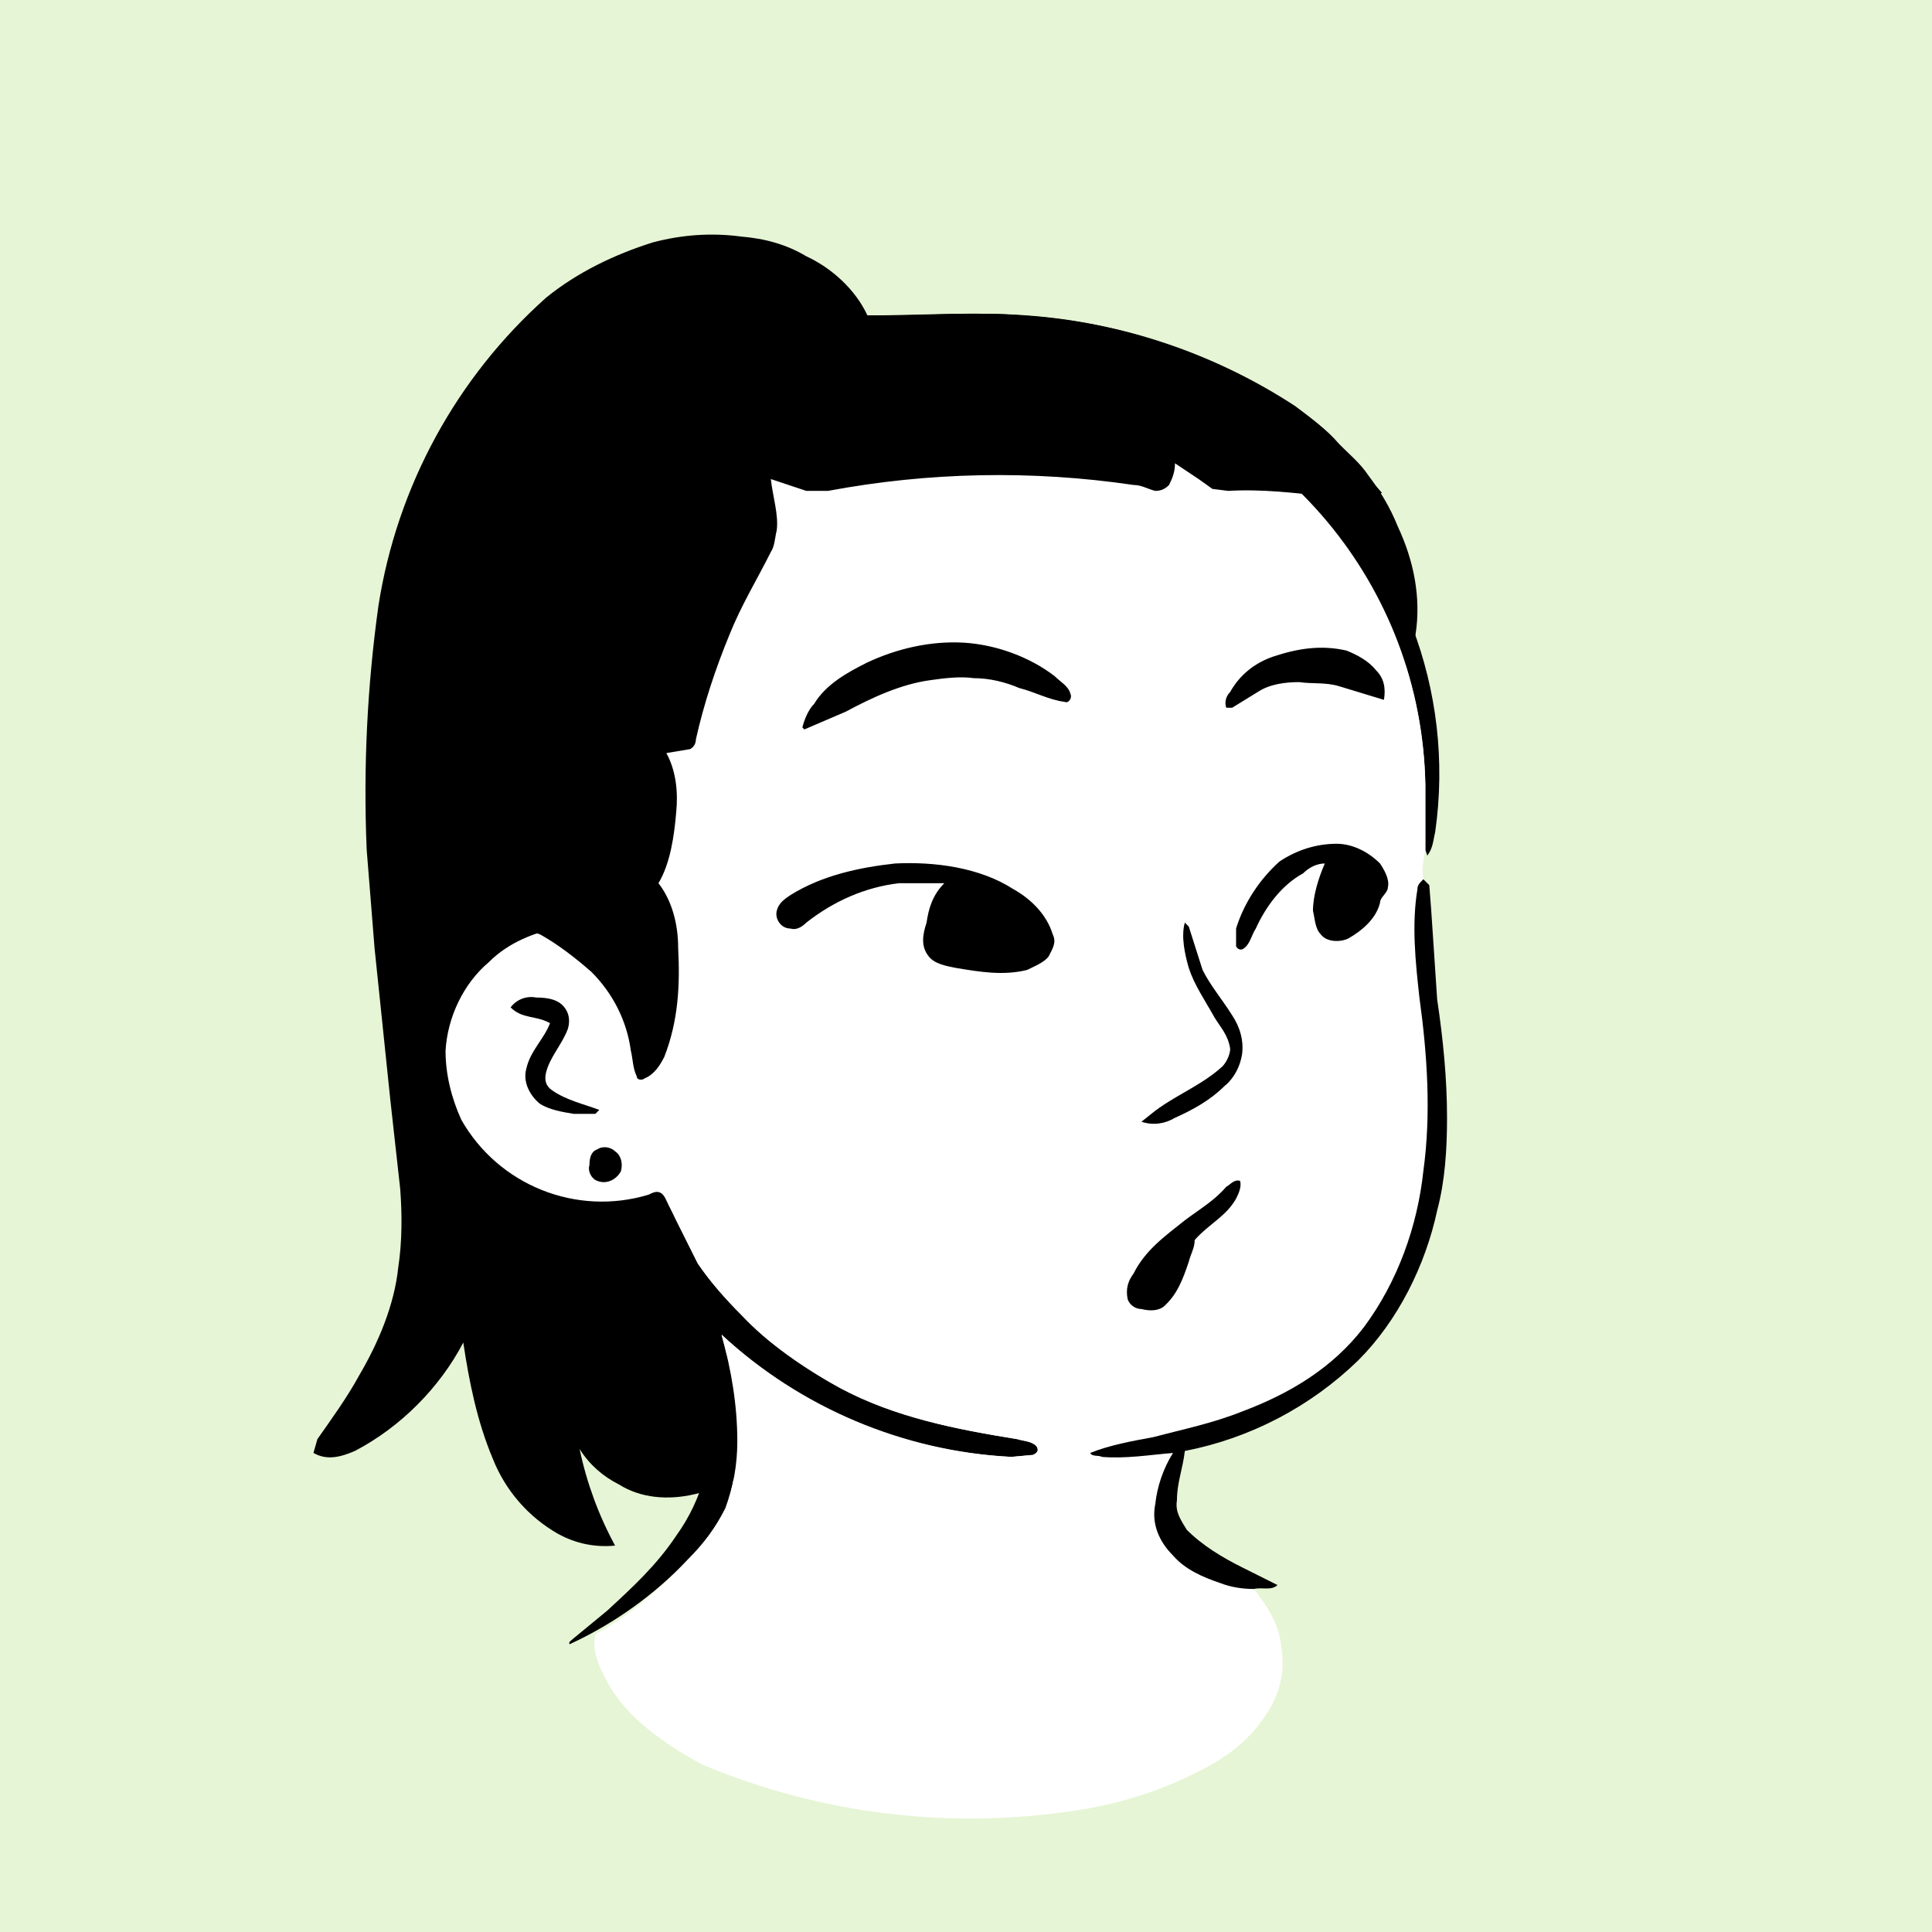
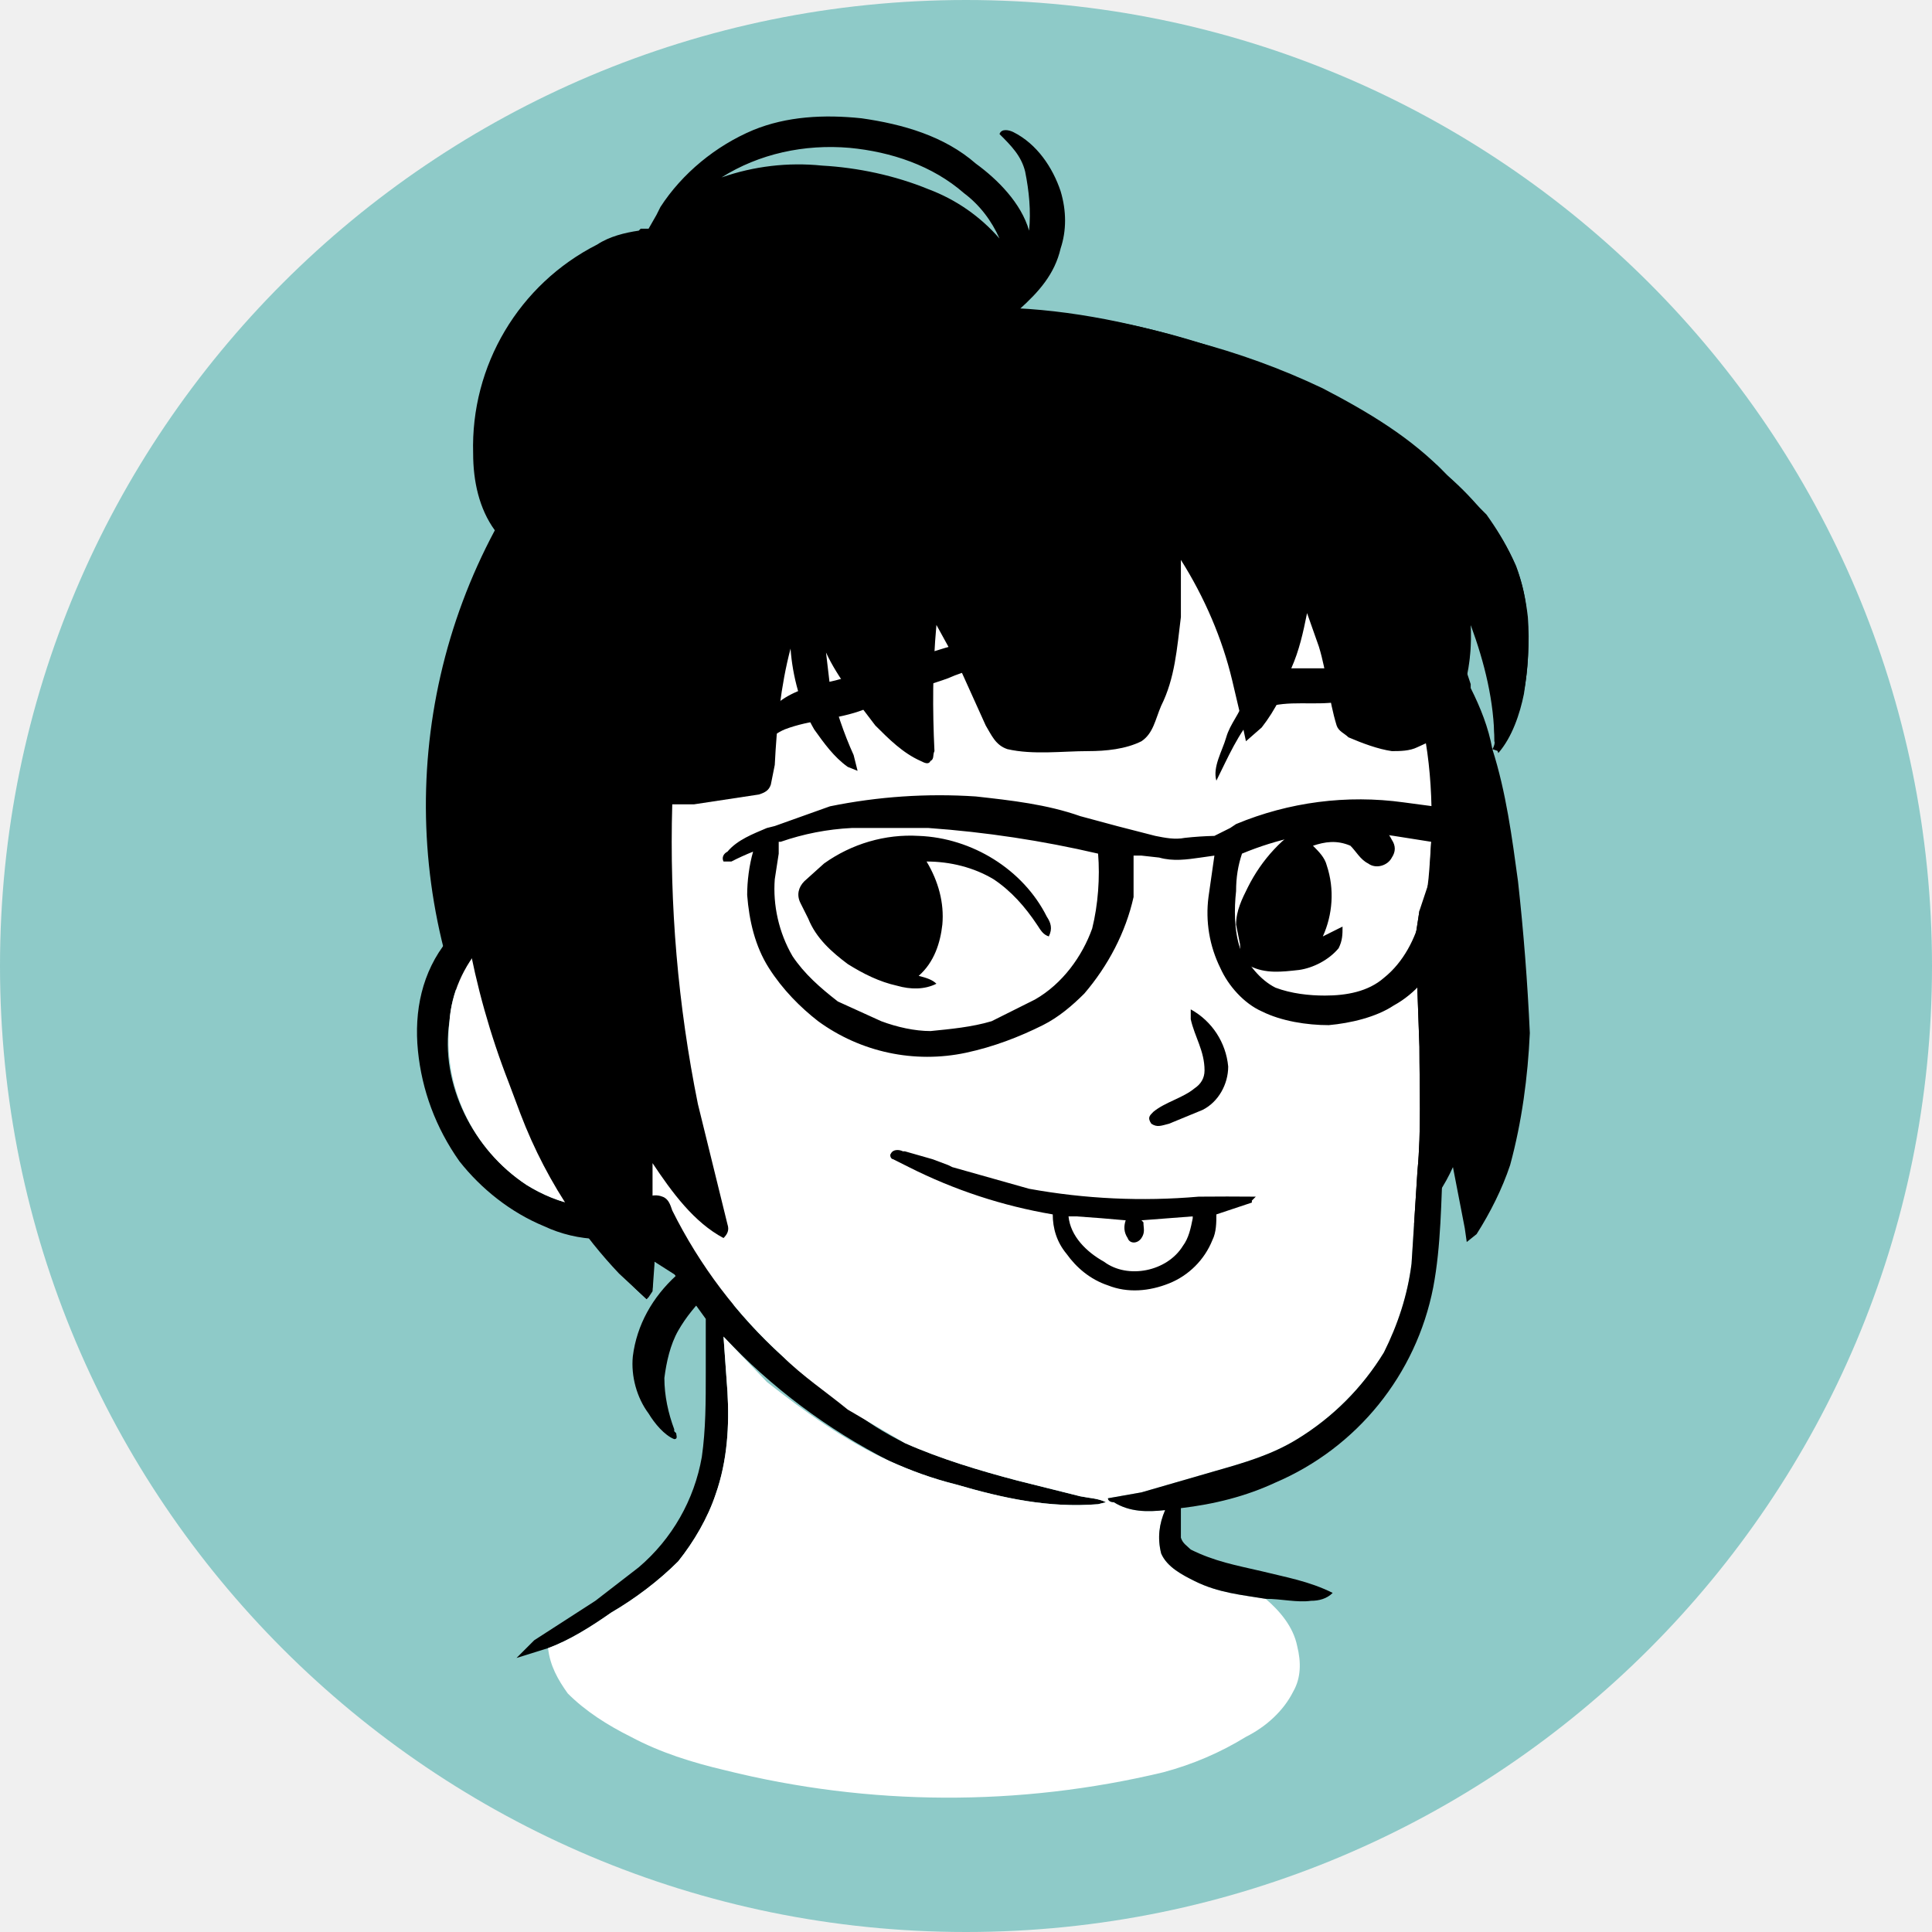
<svg xmlns="http://www.w3.org/2000/svg" viewBox="0 0 980 980" fill="none" shape-rendering="auto">
  <mask id="viewboxMask">
-     <rect width="980" height="980" rx="0" ry="0" x="0" y="0" fill="#fff" />
+     <rect width="980" height="980" rx="490" ry="490" x="0" y="0" fill="#fff" />
  </mask>
  <g mask="url(#viewboxMask)">
    <rect fill="url(#backgroundLinear)" width="980" height="980" x="0" y="0" />
    <defs>
-       <linearGradient id="backgroundLinear" gradientTransform="rotate(208 0.5 0.5)">
-         <stop stop-color="#e6f5d5" />
-         <stop offset="1" stop-color="#e6f5d5" />
+       <linearGradient id="backgroundLinear" gradientTransform="rotate(43 0.5 0.5)">
+         <stop stop-color="#8ecac8" />
+         <stop offset="1" stop-color="#8ecac8" />
      </linearGradient>
    </defs>
    <g transform="translate(10 -60)">
-       <path d="M366 180c12 1 23 4 33 10 13 6 25 17 31 30 27 0 54-2 81 0a287 287 0 0 1 136 46c8 6 16 12 22 19 5 5 11 10 15 16 6 8 11 16 15 26 8 17 12 36 9 55-2 11-6 22-13 30-3 4-9 5-12 1-7-8-13-19-19-28-14-26-27-51-42-76l-16-1c-3 0-5-2-8-5l-11-8c-1 4-2 8-5 11-1 2-4 3-6 3-4-1-7-3-11-3a344 344 0 0 0-103-4 550 550 0 0 0-63 7l-18-6c1 8 4 17 3 26-1 4 0 7-2 10l-13 23-11 24c-6 16-11 32-14 48-1 2-2 5-4 6l-12 2c5 8 5 18 5 28-1 13-2 27-9 38 7 10 10 21 10 33 2 19 0 39-8 56l-7 10c2 23 6 47 13 70 7 24 17 48 27 71l17 36c1 3 3 7 1 10-2 6-6 10-11 14-7 5-15 8-24 10-13 3-27 2-38-5-8-4-15-10-20-18a180 180 0 0 0 18 49c-10 1-20-1-29-6a76 76 0 0 1-33-38c-8-19-12-39-15-59-12 23-32 43-55 55-7 3-14 5-21 1l2-7c7-10 15-21 21-32 10-17 18-36 20-55 2-13 2-27 1-40l-5-45-8-77-4-50a685 685 0 0 1 6-124 264 264 0 0 1 85-156c16-13 35-22 54-28 15-4 30-5 45-3Z" fill="#000000" />
-       <path d="M486 236c57-2 115 18 159 56a209 209 0 0 1 73 190c-1 4-1 8-4 12l-1-3v-33a215 215 0 0 0-172-206 235 235 0 0 0-270 153c-12 37-14 78-6 116 6-2 12-2 17-2 2 1 5 1 6 3s0 3-1 4l-12 4c-14 3-27 8-37 18a63 63 0 0 0-22 45c0 12 3 24 8 35 8 13 19 24 33 31 18 10 41 13 62 7 2-1 4-2 6-1s3 4 4 6l15 30a215 215 0 0 0 72 63c28 15 59 21 90 26 3 1 8 1 10 4 1 2 0 3-2 4l-11 1a231 231 0 0 1-147-62c5 18 8 36 8 54 0 12-2 23-6 34-5 10-11 18-19 26a196 196 0 0 1-60 43c-1-1 1-2 2-3l17-14c13-12 25-23 35-38a93 93 0 0 0 17-65l-4-39-2-10-12-17c-5-10-11-20-13-31a93 93 0 0 1-96-31 81 81 0 0 1-19-51c0-12 3-23 8-34 9-16 23-29 40-36-8-31-8-62-3-93 8-40 26-77 51-108 45-54 115-87 186-88Z" fill="#000" />
-       <path d="M541 252a214 214 0 0 1 172 206v33c-1 5-2 10-1 15-2 2-3 3-3 5-3 18-1 37 1 55 4 29 6 59 2 88-3 28-13 56-30 79-16 21-38 34-62 43-15 6-30 9-45 13-11 2-22 4-32 8 1 2 4 1 6 2 12 1 24-1 36-2-5 8-8 17-9 26-2 10 2 19 9 26 6 7 15 11 24 14 5 2 11 3 17 3 7 9 13 18 14 30 2 12-1 24-8 34-9 14-22 23-37 30-18 9-38 15-57 18a352 352 0 0 1-192-23c-18-10-38-23-48-42-4-7-8-16-6-24 18-10 33-23 47-38 8-8 14-16 19-26 4-11 6-22 6-34 0-18-3-36-8-54a235 235 0 0 0 147 62l11-1c2-1 3-2 2-4-2-3-7-3-10-4-31-5-62-11-90-26-18-10-36-22-50-37-8-8-16-17-22-26l-15-30c-1-2-2-5-4-6s-4 0-6 1a82 82 0 0 1-95-38c-5-11-8-23-8-35 1-17 9-34 22-45 10-10 23-15 37-18l12-4c1-1 2-2 1-4s-4-2-6-3c-5 0-11 0-17 2-8-38-6-79 6-116a236 236 0 0 1 270-153Z" fill="#ffffff" />
-       <path d="m712 506 3 3 1 13 3 45c3 20 5 40 5 60 0 16-1 32-5 47-6 28-20 56-40 76a174 174 0 0 1-88 46c-1 9-4 16-4 25-1 6 2 10 5 15 8 8 18 14 28 19l18 9c-3 3-8 1-12 2-6 0-12-1-17-3-9-3-18-7-24-14-7-7-11-16-9-26 1-9 4-18 9-26-12 1-24 3-36 2-2-1-5 0-6-2 10-4 21-6 32-8 15-4 30-7 45-13 24-9 46-22 62-43 17-23 27-51 30-79 4-29 2-59-2-88-2-18-4-37-1-55 0-2 1-3 3-5ZM262 566c6 0 12 1 15 6 2 3 2 7 1 10-3 8-9 14-11 22-1 4 0 7 3 9 7 5 16 7 24 10l-2 2h-11c-6-1-12-2-17-5-5-4-9-11-7-18 2-9 9-15 12-23-7-4-14-2-20-8 3-4 8-6 13-5Z" fill="#000" />
-       <path d="M668 488c8 0 16 4 22 10 2 3 5 8 4 12 0 3-4 5-4 8-2 8-9 14-16 18-4 2-11 2-14-2-3-3-3-8-4-12 0-8 3-17 6-24-4 0-8 2-11 5-11 6-19 17-24 28-2 3-3 8-6 10-1 1-3 1-4-1v-9c4-13 12-25 22-34 9-6 19-9 29-9ZM444 498c20-1 43 2 60 13 9 5 17 13 20 23 2 4 0 7-2 11-2 3-7 5-11 7-12 3-24 1-36-1-5-1-11-2-14-6-4-5-3-11-1-17 1-7 3-14 9-20h-23c-17 2-33 9-47 20-2 2-5 4-8 3-5 0-8-5-7-9s4-6 7-8c16-10 35-14 53-16Z" fill="#000000" />
-       <path d="M479 386c16 1 33 7 46 17 3 3 7 5 8 9 1 2-1 5-3 4-8-1-15-5-23-7-7-3-15-5-23-5-7-1-15 0-22 1-15 2-30 9-43 16l-21 9-1-1c1-4 3-9 6-12 6-10 17-16 27-21 15-7 32-11 49-10ZM673 390c5 2 11 5 15 10 4 4 5 9 4 15l-23-7c-7-2-13-1-20-2-7 0-15 1-21 5l-13 8h-3c-1-3 0-6 2-8 5-9 13-15 22-18 12-4 24-6 37-3Z" fill="#000000" />
-       <path d="M293 643c3-2 7-1 9 1 3 2 4 6 3 10-2 4-7 7-12 5-3-1-5-5-4-8 0-4 1-7 4-8Z" fill="#000000" />
-       <path d="m591 528 2 2 7 22c4 8 10 15 15 23 4 6 6 13 5 20-1 6-4 12-9 16-7 7-16 12-25 16-5 3-11 4-17 2l5-4c11-9 25-14 36-24 2-2 4-6 4-9-1-7-5-11-8-16-5-9-10-16-13-25-2-7-4-16-2-23Z" fill="#000000" />
-       <path d="M619 659c1 3-1 7-2 9-5 9-14 13-21 21 0 4-2 7-3 11-3 9-6 17-13 23-3 2-7 2-11 1-3 0-6-2-7-5-1-5 0-9 3-13 6-12 16-19 26-27 8-6 15-10 21-17 2-1 4-4 7-3Z" fill="#000000" />
-       <path d="M508 220a271 271 0 0 1 97 24c14 7 29 14 42 23 8 5 16 11 22 18l22 25c-9 4-18 3-27 2-17-2-34-4-51-3l-8-1-7-5-12-8c0 4-1 7-3 11-2 2-4 3-7 3-4-1-7-3-11-3a470 470 0 0 0-155 3h-11l-18-6c1 9 4 18 3 26-1 4-1 8-3 11-7 14-15 27-21 42-7 17-13 35-17 53 0 2-1 4-3 5l-12 2c5 9 6 20 5 30-1 12-3 26-9 36 7 9 10 21 10 33 1 19 0 37-7 55-2 4-5 9-10 11-1 1-4 1-4-1-2-4-2-9-3-13-2-15-9-29-20-40-8-7-17-14-26-19-6-2-11-4-16-8l-6-8c-12-32-16-67-12-101a285 285 0 0 1 37-113c10-16 22-30 35-43 10-9 20-17 31-23l14-5 32-11 19-2h43c23 0 44-2 67 0Z" fill="#000000" />
+       <path fill-rule="evenodd" clip-rule="evenodd" d="M427 120c21 3 42 9 58 23 11 8 23 20 27 34 1-10 0-20-2-30-2-8-7-13-13-19 1-3 5-2 7-1 12 6 20 18 24 30 3 10 3 20 0 29-3 13-11 22-21 31a391 391 0 0 1 212 79l25 25c10 14 18 29 20 46 2 18 2 37-4 55-2 7-5 14-10 19l-3-1c7 22 10 45 13 67a1185 1185 0 0 1 6 77c-1 22-4 45-10 67-4 12-10 24-17 35l-5 4-1-7-6-31c-4 9-10 18-17 26-5 6-11 10-18 14l-3 3-9 6c-16 9-33 16-50 21a569 569 0 0 1-207 15v-1h-8c-19-3-38-8-55-15l-5-2-6-3c-6 6-11 12-15 19s-6 16-7 24c0 9 2 18 5 26v1l1 1c0 1 1 3-1 3-5-2-10-8-13-13-6-8-9-19-8-29 2-16 10-30 22-41l-11-7v1l-1 14-2 3-1 1-14-13c-18-19-33-41-43-65l-6-10-3-4a296 296 0 0 1-11-298c-8-11-11-25-11-39a115 115 0 0 1 63-106c6-4 14-6 21-7l1-1h4l4-7 2-4c11-17 28-31 47-39 17-7 36-8 55-6Zm-6 15c21 2 42 9 58 23 8 6 14 14 18 23a89 89 0 0 0-36-25c-17-7-36-11-54-12a118 118 0 0 0-51 6c19-12 42-17 65-15Zm316 243-1-1c0 8 0 16-2 24l2 6v2c5 10 9 20 11 31 2-3 1-6 1-10v-3a171 171 0 0 0-11-49Z" fill="#000000" />
+       <path d="M528 244c41 6 80 22 113 47 28 21 50 49 65 81 13 28 20 60 19 91-1 15-3 30-8 44h-2l1-21c1-30-2-59-13-87-10-30-28-57-50-79-42-40-98-62-156-63a243 243 0 0 0-196 94 207 207 0 0 0-40 139l2 25c8 0 19 0 25 7l-3 3-17 1c-12 1-24 5-33 13a64 64 0 0 0-17 39c-5 32 12 65 39 83 16 10 36 15 55 9 4-2 9-5 14-3 3 1 4 4 5 7a251 251 0 0 0 90 100c8 7 18 13 28 18 18 8 38 14 57 19l32 8c5 1 9 1 13 3l-4 1c-25 2-48-3-72-10-12-3-23-7-34-12a306 306 0 0 1-84-63l2 28c1 17 0 35-6 52-4 12-11 24-19 34-10 10-22 19-34 26-10 7-21 14-32 18l-16 5 9-9 31-20 22-17a95 95 0 0 0 32-56c2-14 2-28 2-43v-27c-10-14-22-29-27-46-17 8-38 7-55-1-17-7-32-19-43-33-12-17-19-36-21-56s2-40 15-56c9-10 22-18 35-21-4-14-6-29-6-44a234 234 0 0 1 83-173 249 249 0 0 1 199-55Z" fill="#000" />
+       <path d="M653 320c22 22 40 49 50 79 11 28 14 57 13 87l-1 21-5 15-2 13 2 56c0 21 1 42-1 63l-3 47c-2 16-7 31-14 45-11 18-26 33-44 44-13 8-27 12-41 16l-38 11-17 3c0 1 1 2 3 2 8 5 17 5 26 4-3 7-4 14-2 22 3 7 11 11 17 14 12 6 24 7 36 9 7 6 14 14 16 24 2 8 2 16-2 23-5 10-14 18-24 23-13 8-27 14-42 18a468 468 0 0 1-222-1c-17-4-33-9-48-17-12-6-23-13-32-22-5-7-9-14-10-23 11-4 22-11 32-18 12-7 24-16 34-26 8-10 15-22 19-34 6-17 7-35 6-52l-2-28 22 23c19 15 40 30 62 40 11 5 22 9 34 12 24 7 47 12 72 10l4-1c-4-2-8-2-13-3l-32-8c-19-5-39-11-57-19l-29-17c-11-9-23-17-33-27a251 251 0 0 1-56-74c-1-3-2-6-5-7-5-2-10 1-14 3-19 6-39 1-55-9a88 88 0 0 1-39-83c1-14 7-28 17-39 9-8 21-12 33-13l17-1 3-3c-6-7-17-7-25-7l-2-25a207 207 0 0 1 40-139 243 243 0 0 1 196-94c58 1 114 23 156 63Z" fill="#ffffff" />
+       <path d="M710 522c3 0 3 4 4 6 3 11 4 23 5 34l2 21c1 22 2 43 1 65-1 21-1 44-5 65a136 136 0 0 1-80 99c-15 7-31 11-48 13v15c1 3 3 4 5 6 12 6 23 8 36 11 12 3 24 5 36 11-3 3-7 4-11 4-7 1-15-1-23-1-12-2-24-3-36-9-6-3-14-7-17-14-2-8-1-15 2-22-9 1-18 1-26-4-2 0-3-1-3-2l17-3 38-11c14-4 28-8 41-16 18-11 33-26 44-44 7-14 12-29 14-45l3-47c2-21 1-42 1-63l-2-56 2-13ZM252 549c8 0 17 1 23 7 5 4 10 9 12 15 1 3 0 6-2 8l-13 8c-7 6-7 19 0 25 6 5 14 8 21 11 2 0 5 1 6 3-1 2-3 3-5 3-10 0-20-3-28-9-5-3-8-8-9-13-2-8-2-17 4-24 4-6 11-9 18-12-4-5-7-11-14-13-7-3-15-3-22-5l9-4Z" fill="#000" />
+       <path d="M681 473c6 2 12 7 15 13 2 3 2 6 0 9-2 4-8 6-12 3-4-2-6-6-9-9-7-3-13-2-19 0 3 3 6 6 7 10 4 12 3 25-2 36l10-5c0 4 0 7-2 11-5 6-13 10-20 11-9 1-17 2-25-2-4-3-5-7-5-11l-2-10c0-7 3-13 6-19 7-14 18-26 31-33 8-4 18-6 27-4ZM456 484c27 1 53 17 65 41 2 3 3 6 1 10-3-1-4-3-6-6-6-9-13-17-22-23-10-6-22-9-34-9 6 10 9 21 8 32-1 9-4 19-12 26 4 1 7 2 9 4-6 3-13 3-20 1-9-2-17-6-25-11-8-6-16-13-20-23l-4-8c-2-4-1-8 2-11l10-9c14-10 31-15 48-14Z" fill="#000000" />
+       <path d="M505 385c8 1 16 2 23 6 5 4 8 9 10 14l-2 2c-2 1-4-1-6-2-9-6-21-7-32-7-9 0-18 2-27 6-8 3-17 5-24 9l-19 7c-13 5-27 5-40 10-7 3-12 9-18 13l-9 9c1-8 5-16 10-22l13-13c7-6 17-9 26-11 10-2 19-6 29-9l19-5c8-2 15-5 23-6l24-1ZM671 399c7 1 14 4 22 4v3c-7 6-15 9-24 10-12 2-26-1-37 3l-5 3c-9 10-14 22-20 34-2-7 3-15 5-22s7-12 9-19c4-9 14-16 24-16h26Z" fill="#000000" />
+       <path d="M594 572a37 37 0 0 1 19 29c0 9-5 18-13 22l-17 7c-4 1-6 2-9 0-2-3-1-4 1-6 6-5 15-7 21-12 3-2 5-5 5-9 0-10-5-17-7-26v-5Z" fill="#000000" />
+       <path fill-rule="evenodd" clip-rule="evenodd" d="m463 648-14-4h-1c-2-1-5-1-6 1-1 1 0 3 1 3l6 3 2 1a257 257 0 0 0 73 24c0 7 2 14 7 20 5 7 12 13 21 16 10 4 21 3 31-1s18-12 22-22c2-4 2-9 2-13l18-6v-1l2-2a1497 1497 0 0 0-29 0 324 324 0 0 1-86-4l-39-11-2-1-8-3Zm69 29c1 10 9 18 18 23 12 9 32 5 40-8 3-4 4-9 5-14v-1l-26 2 1 1c0 3 1 5-1 8s-6 3-7 0c-2-3-2-6-1-9a1036 1036 0 0 0-25-2h-4Z" fill="#000000" />
+       <path fill-rule="evenodd" clip-rule="evenodd" d="M485 464c18 2 36 4 53 10a1666 1666 0 0 0 38 10c5 1 10 2 15 1a176 176 0 0 1 15-1l8-4 3-2a163 163 0 0 1 85-11l15 2c5 0 9 2 13 3 4 2 7 3 11 3 3 1 6 2 7 4 2 3 0 6-3 7l-9 2h-3c2 18-3 38-11 55-6 11-14 21-25 27-9 6-22 9-33 10-11 0-24-2-34-7-9-4-17-13-21-22a63 63 0 0 1-6-36l3-21-7 1c-7 1-14 2-21 0l-9-1h-4v21c-4 18-13 35-25 49-6 6-13 12-21 16-12 6-25 11-39 14a94 94 0 0 1-75-16c-9-7-18-16-25-27s-10-24-11-37c0-7 1-15 3-22a123 123 0 0 0-11 5h-4c-1-2 0-4 2-5 5-6 13-9 20-12l4-1 28-10a278 278 0 0 1 74-5Zm-57 16h33a553 553 0 0 1 86 13c1 12 0 26-3 38-5 14-15 28-29 36l-22 11c-10 3-21 4-31 5-8 0-17-2-25-5l-22-10c-9-7-17-14-23-23-7-12-10-26-9-39l2-13v-6h1a129 129 0 0 1 36-7h6Zm269 4-21-3a157 157 0 0 0-56 12c-2 6-3 12-3 19-1 9-1 20 2 29 4 8 10 16 18 20 8 3 17 4 25 4 11 0 22-2 30-9 10-8 16-20 19-32 4-12 4-25 5-37l-19-3Z" fill="#000000" />
+       <path d="M492 216c35 0 70 7 103 17 23 6 45 14 66 24 23 12 45 25 63 44 15 13 27 28 35 46 3 8 5 17 6 26 1 13 0 26-2 39-2 10-6 22-13 30l-2-6c0-20-5-40-12-59 1 19-3 40-15 55-4 4-8 5-12 7s-9 2-13 2c-7-1-15-4-22-7-2-2-5-3-6-6-4-13-5-27-9-40l-6-17c-2 10-4 19-8 28-3 11-8 21-15 30l-8 7-3-14-4-17c-5-21-14-42-26-61v29c-2 16-3 31-10 45-3 7-4 14-10 18-8 4-18 5-27 5-13 0-28 2-41-1-6-2-8-7-11-12l-14-31-11-20c-2 22-2 43-1 64-1 2 0 4-2 5-1 2-3 1-5 0-9-4-16-11-23-18-9-12-19-24-25-37l2 17c3 12 7 24 12 35l2 8-5-2c-7-5-12-12-17-19-7-12-11-27-12-41-5 19-7 39-8 59l-2 10c-1 3-3 4-6 5l-33 5h-11a670 670 0 0 0 13 152l15 61c1 3 0 5-2 7-15-8-26-23-36-38v63l-3 6a245 245 0 0 1-64-94l-6-16a397 397 0 0 1-27-151c1-40 9-80 26-116a217 217 0 0 1 76-91l31-17c11-4 22-9 34-10 10-1 21-3 31 0 4 1 8-1 12-2 20-4 41-6 61-6Z" fill="#000000" />
    </g>
    <g transform="translate(10 -60)" />
  </g>
</svg>
